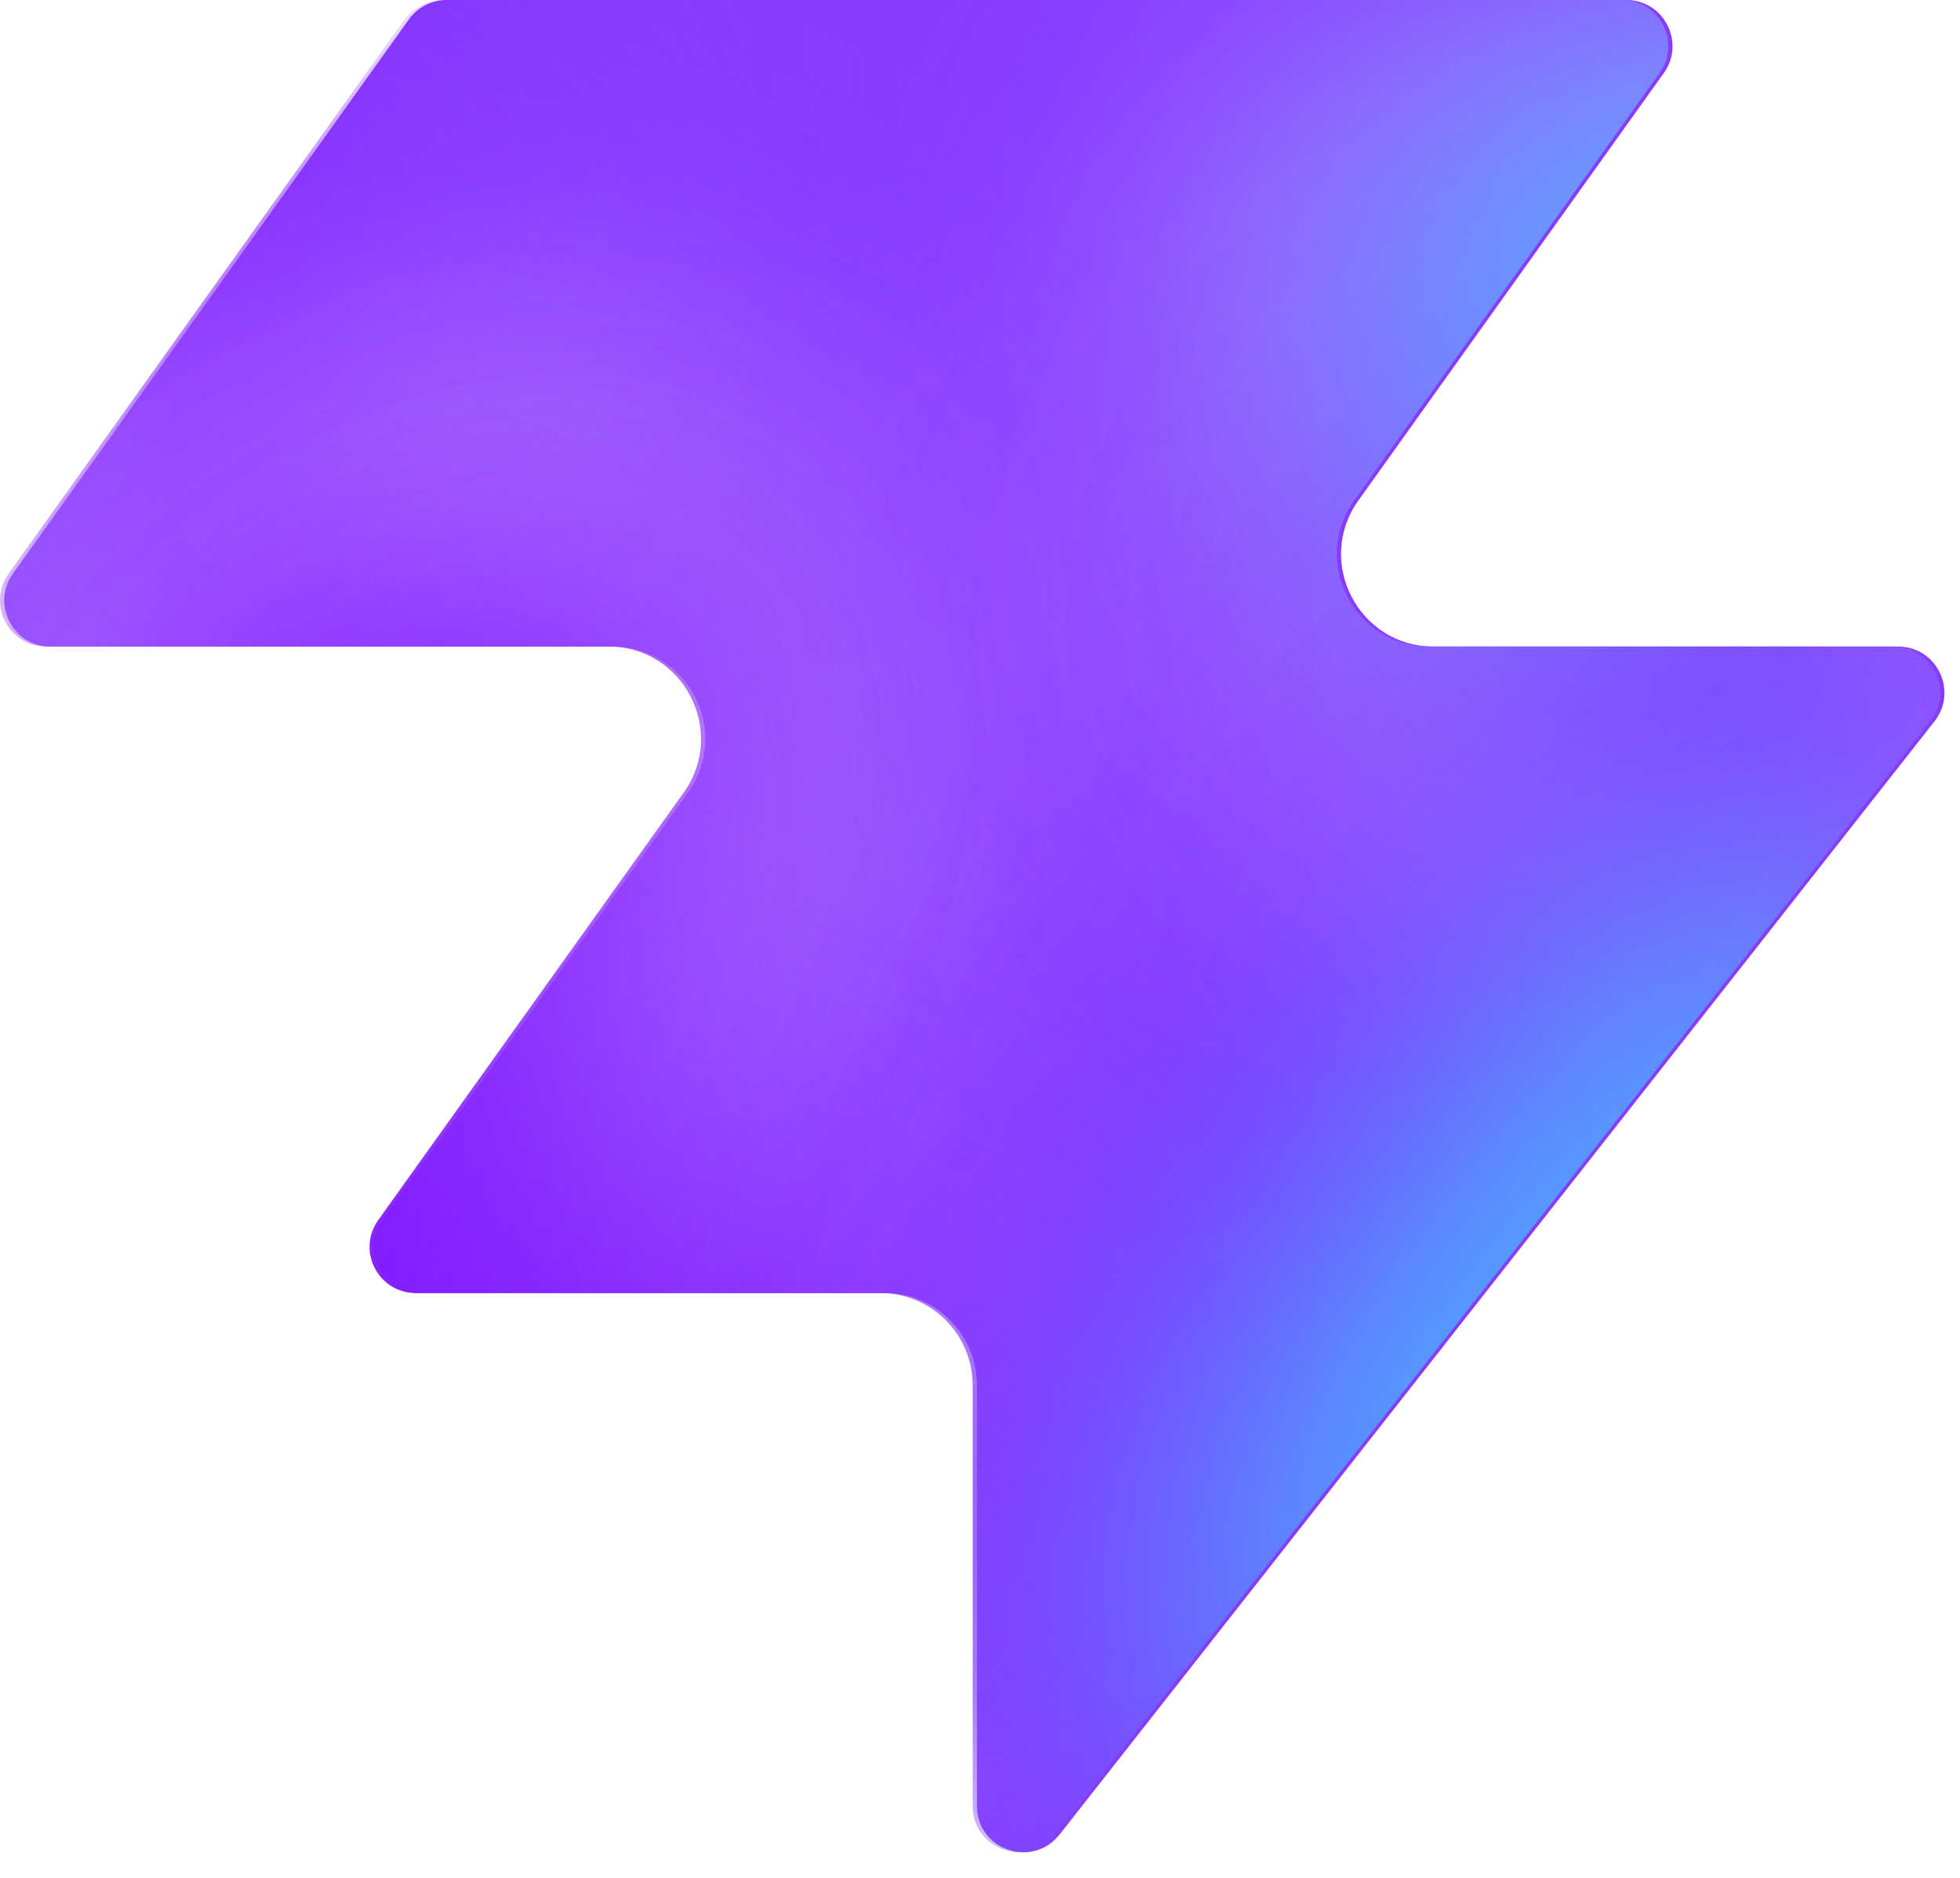
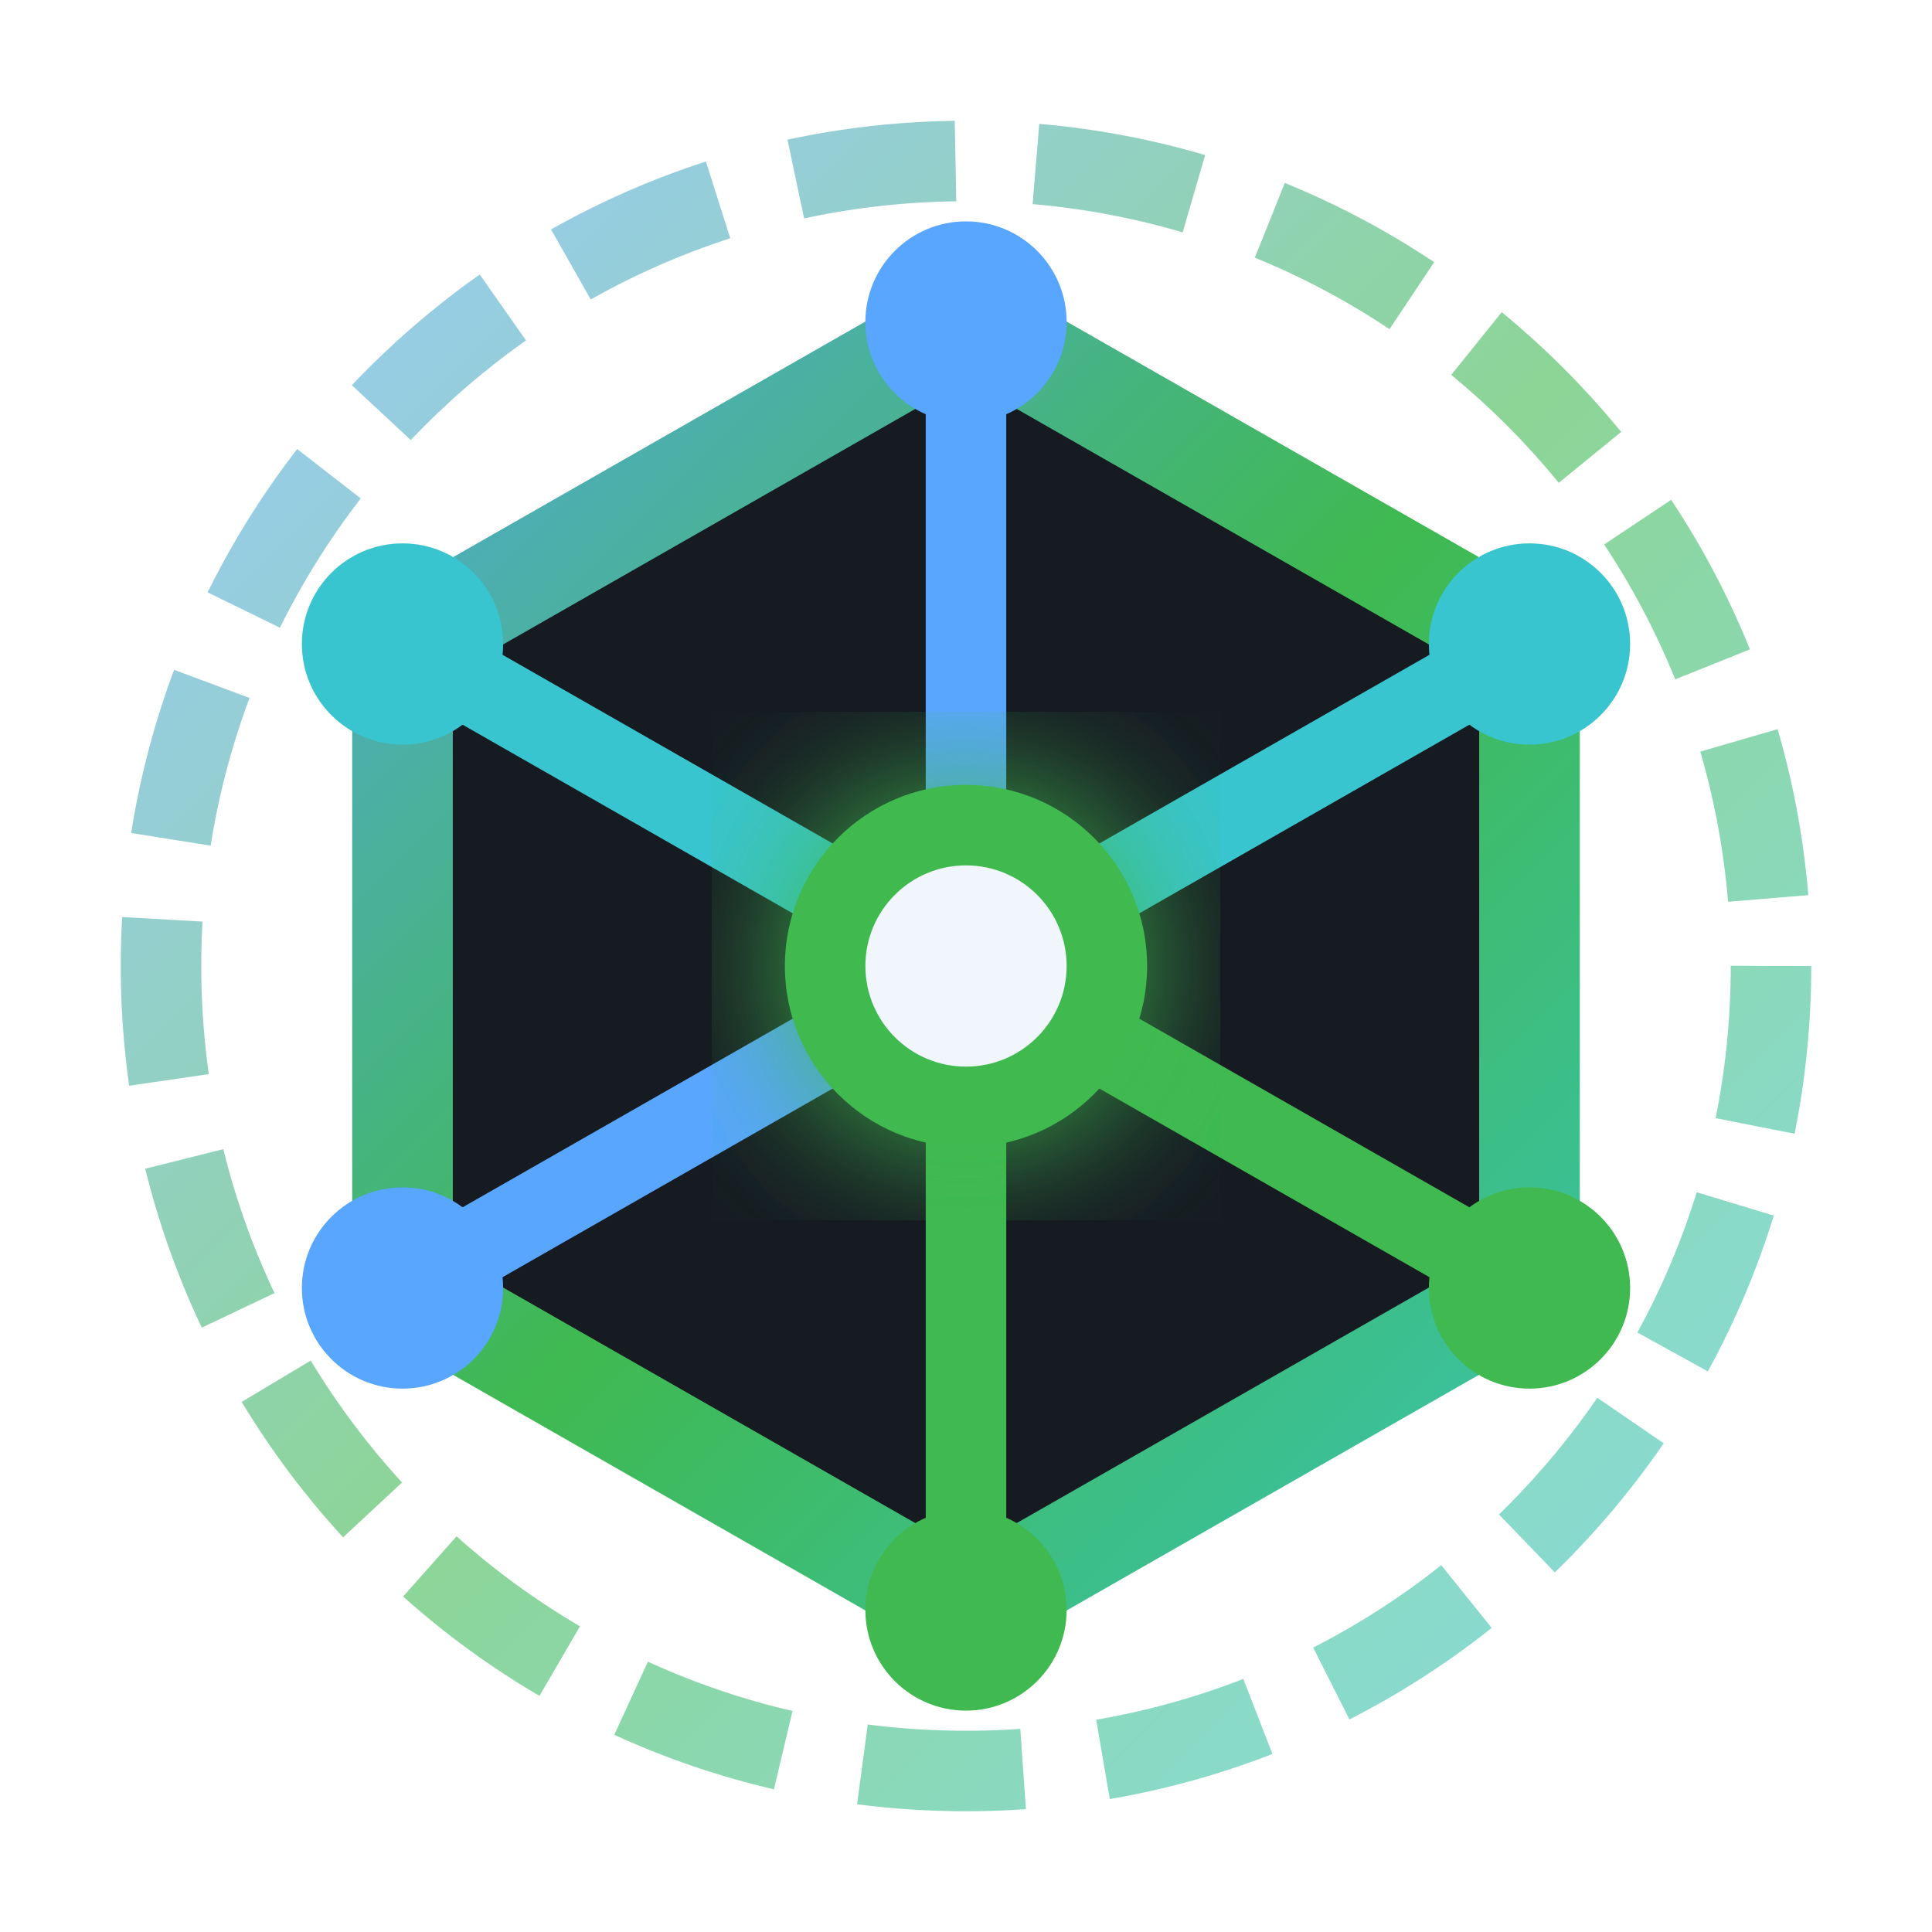
- <svg xmlns="http://www.w3.org/2000/svg" width="48" height="46" fill="none" viewBox="0 0 48 46">
-   <path fill="#863bff" d="M25.946 44.938c-.664.845-2.021.375-2.021-.698V33.937a2.26 2.26 0 0 0-2.262-2.262H10.287c-.92 0-1.456-1.04-.92-1.788l7.48-10.471c1.07-1.497 0-3.578-1.842-3.578H1.237c-.92 0-1.456-1.04-.92-1.788L10.013.474c.214-.297.556-.474.92-.474h28.894c.92 0 1.456 1.04.92 1.788l-7.48 10.471c-1.07 1.498 0 3.579 1.842 3.579h11.377c.943 0 1.473 1.088.89 1.83L25.947 44.94z" style="fill:#863bff;fill:color(display-p3 .525 .23 1);fill-opacity:1" />
-   <mask id="a" width="48" height="46" x="0" y="0" maskUnits="userSpaceOnUse" style="mask-type:alpha">
-     <path fill="#000" d="M25.842 44.938c-.664.844-2.021.375-2.021-.698V33.937a2.26 2.26 0 0 0-2.262-2.262H10.183c-.92 0-1.456-1.04-.92-1.788l7.48-10.471c1.07-1.498 0-3.579-1.842-3.579H1.133c-.92 0-1.456-1.04-.92-1.787L9.91.473c.214-.297.556-.474.92-.474h28.894c.92 0 1.456 1.04.92 1.788l-7.48 10.471c-1.07 1.498 0 3.578 1.842 3.578h11.377c.943 0 1.473 1.088.89 1.832L25.843 44.94z" style="fill:#000;fill-opacity:1" />
-   </mask>
-   <g mask="url(#a)">
-     <g filter="url(#b)">
-       <ellipse cx="5.508" cy="14.704" fill="#ede6ff" rx="5.508" ry="14.704" style="fill:#ede6ff;fill:color(display-p3 .927 .903 1);fill-opacity:1" transform="matrix(.00324 1 1 -.00324 -4.47 31.516)" />
-     </g>
-     <g filter="url(#c)">
-       <ellipse cx="10.399" cy="29.851" fill="#ede6ff" rx="10.399" ry="29.851" style="fill:#ede6ff;fill:color(display-p3 .927 .903 1);fill-opacity:1" transform="matrix(.00324 1 1 -.00324 -39.328 7.883)" />
-     </g>
-     <g filter="url(#d)">
-       <ellipse cx="5.508" cy="30.487" fill="#7e14ff" rx="5.508" ry="30.487" style="fill:#7e14ff;fill:color(display-p3 .492 .077 1);fill-opacity:1" transform="rotate(89.814 -25.913 -14.639)scale(1 -1)" />
-     </g>
-     <g filter="url(#e)">
-       <ellipse cx="5.508" cy="30.599" fill="#7e14ff" rx="5.508" ry="30.599" style="fill:#7e14ff;fill:color(display-p3 .492 .077 1);fill-opacity:1" transform="rotate(89.814 -32.644 -3.334)scale(1 -1)" />
-     </g>
-     <g filter="url(#f)">
-       <ellipse cx="5.508" cy="30.599" fill="#7e14ff" rx="5.508" ry="30.599" style="fill:#7e14ff;fill:color(display-p3 .492 .077 1);fill-opacity:1" transform="matrix(.00324 1 1 -.00324 -34.34 30.47)" />
-     </g>
-     <g filter="url(#g)">
-       <ellipse cx="14.072" cy="22.078" fill="#ede6ff" rx="14.072" ry="22.078" style="fill:#ede6ff;fill:color(display-p3 .927 .903 1);fill-opacity:1" transform="rotate(93.35 24.506 48.493)scale(-1 1)" />
-     </g>
-     <g filter="url(#h)">
-       <ellipse cx="3.47" cy="21.501" fill="#7e14ff" rx="3.47" ry="21.501" style="fill:#7e14ff;fill:color(display-p3 .492 .077 1);fill-opacity:1" transform="rotate(89.009 28.708 47.59)scale(-1 1)" />
-     </g>
-     <g filter="url(#i)">
-       <ellipse cx="3.47" cy="21.501" fill="#7e14ff" rx="3.47" ry="21.501" style="fill:#7e14ff;fill:color(display-p3 .492 .077 1);fill-opacity:1" transform="rotate(89.009 28.708 47.59)scale(-1 1)" />
-     </g>
-     <g filter="url(#j)">
-       <ellipse cx=".387" cy="8.972" fill="#7e14ff" rx="4.407" ry="29.108" style="fill:#7e14ff;fill:color(display-p3 .492 .077 1);fill-opacity:1" transform="rotate(39.51 .387 8.972)" />
-     </g>
-     <g filter="url(#k)">
-       <ellipse cx="47.523" cy="-6.092" fill="#7e14ff" rx="4.407" ry="29.108" style="fill:#7e14ff;fill:color(display-p3 .492 .077 1);fill-opacity:1" transform="rotate(37.892 47.523 -6.092)" />
-     </g>
-     <g filter="url(#l)">
-       <ellipse cx="41.412" cy="6.333" fill="#47bfff" rx="5.971" ry="9.665" style="fill:#47bfff;fill:color(display-p3 .28 .748 1);fill-opacity:1" transform="rotate(37.892 41.412 6.333)" />
-     </g>
-     <g filter="url(#m)">
-       <ellipse cx="-1.879" cy="38.332" fill="#7e14ff" rx="4.407" ry="29.108" style="fill:#7e14ff;fill:color(display-p3 .492 .077 1);fill-opacity:1" transform="rotate(37.892 -1.88 38.332)" />
-     </g>
-     <g filter="url(#n)">
-       <ellipse cx="-1.879" cy="38.332" fill="#7e14ff" rx="4.407" ry="29.108" style="fill:#7e14ff;fill:color(display-p3 .492 .077 1);fill-opacity:1" transform="rotate(37.892 -1.88 38.332)" />
-     </g>
-     <g filter="url(#o)">
-       <ellipse cx="35.651" cy="29.907" fill="#7e14ff" rx="4.407" ry="29.108" style="fill:#7e14ff;fill:color(display-p3 .492 .077 1);fill-opacity:1" transform="rotate(37.892 35.651 29.907)" />
-     </g>
-     <g filter="url(#p)">
-       <ellipse cx="38.418" cy="32.4" fill="#47bfff" rx="5.971" ry="15.297" style="fill:#47bfff;fill:color(display-p3 .28 .748 1);fill-opacity:1" transform="rotate(37.892 38.418 32.4)" />
-     </g>
-   </g>
+ <svg xmlns="http://www.w3.org/2000/svg" viewBox="0 0 48 48" fill="none">
  <defs>
-     <filter id="b" width="60.045" height="41.654" x="-19.77" y="16.149" color-interpolation-filters="sRGB" filterUnits="userSpaceOnUse">
-       <feFlood flood-opacity="0" result="BackgroundImageFix" />
-       <feBlend in="SourceGraphic" in2="BackgroundImageFix" result="shape" />
-       <feGaussianBlur result="effect1_foregroundBlur_2002_17158" stdDeviation="7.659" />
-     </filter>
-     <filter id="c" width="90.34" height="51.437" x="-54.613" y="-7.533" color-interpolation-filters="sRGB" filterUnits="userSpaceOnUse">
-       <feFlood flood-opacity="0" result="BackgroundImageFix" />
-       <feBlend in="SourceGraphic" in2="BackgroundImageFix" result="shape" />
-       <feGaussianBlur result="effect1_foregroundBlur_2002_17158" stdDeviation="7.659" />
-     </filter>
-     <filter id="d" width="79.355" height="29.4" x="-49.64" y="2.03" color-interpolation-filters="sRGB" filterUnits="userSpaceOnUse">
-       <feFlood flood-opacity="0" result="BackgroundImageFix" />
-       <feBlend in="SourceGraphic" in2="BackgroundImageFix" result="shape" />
-       <feGaussianBlur result="effect1_foregroundBlur_2002_17158" stdDeviation="4.596" />
-     </filter>
-     <filter id="e" width="79.579" height="29.4" x="-45.045" y="20.029" color-interpolation-filters="sRGB" filterUnits="userSpaceOnUse">
-       <feFlood flood-opacity="0" result="BackgroundImageFix" />
-       <feBlend in="SourceGraphic" in2="BackgroundImageFix" result="shape" />
-       <feGaussianBlur result="effect1_foregroundBlur_2002_17158" stdDeviation="4.596" />
-     </filter>
-     <filter id="f" width="79.579" height="29.4" x="-43.513" y="21.178" color-interpolation-filters="sRGB" filterUnits="userSpaceOnUse">
-       <feFlood flood-opacity="0" result="BackgroundImageFix" />
-       <feBlend in="SourceGraphic" in2="BackgroundImageFix" result="shape" />
-       <feGaussianBlur result="effect1_foregroundBlur_2002_17158" stdDeviation="4.596" />
-     </filter>
-     <filter id="g" width="74.749" height="58.852" x="15.756" y="-17.901" color-interpolation-filters="sRGB" filterUnits="userSpaceOnUse">
-       <feFlood flood-opacity="0" result="BackgroundImageFix" />
-       <feBlend in="SourceGraphic" in2="BackgroundImageFix" result="shape" />
-       <feGaussianBlur result="effect1_foregroundBlur_2002_17158" stdDeviation="7.659" />
-     </filter>
-     <filter id="h" width="61.377" height="25.362" x="23.548" y="2.284" color-interpolation-filters="sRGB" filterUnits="userSpaceOnUse">
-       <feFlood flood-opacity="0" result="BackgroundImageFix" />
-       <feBlend in="SourceGraphic" in2="BackgroundImageFix" result="shape" />
-       <feGaussianBlur result="effect1_foregroundBlur_2002_17158" stdDeviation="4.596" />
-     </filter>
-     <filter id="i" width="61.377" height="25.362" x="23.548" y="2.284" color-interpolation-filters="sRGB" filterUnits="userSpaceOnUse">
-       <feFlood flood-opacity="0" result="BackgroundImageFix" />
-       <feBlend in="SourceGraphic" in2="BackgroundImageFix" result="shape" />
-       <feGaussianBlur result="effect1_foregroundBlur_2002_17158" stdDeviation="4.596" />
-     </filter>
-     <filter id="j" width="56.045" height="63.649" x="-27.636" y="-22.853" color-interpolation-filters="sRGB" filterUnits="userSpaceOnUse">
-       <feFlood flood-opacity="0" result="BackgroundImageFix" />
-       <feBlend in="SourceGraphic" in2="BackgroundImageFix" result="shape" />
-       <feGaussianBlur result="effect1_foregroundBlur_2002_17158" stdDeviation="4.596" />
-     </filter>
-     <filter id="k" width="54.814" height="64.646" x="20.116" y="-38.415" color-interpolation-filters="sRGB" filterUnits="userSpaceOnUse">
-       <feFlood flood-opacity="0" result="BackgroundImageFix" />
-       <feBlend in="SourceGraphic" in2="BackgroundImageFix" result="shape" />
-       <feGaussianBlur result="effect1_foregroundBlur_2002_17158" stdDeviation="4.596" />
-     </filter>
-     <filter id="l" width="33.541" height="35.313" x="24.641" y="-11.323" color-interpolation-filters="sRGB" filterUnits="userSpaceOnUse">
-       <feFlood flood-opacity="0" result="BackgroundImageFix" />
-       <feBlend in="SourceGraphic" in2="BackgroundImageFix" result="shape" />
-       <feGaussianBlur result="effect1_foregroundBlur_2002_17158" stdDeviation="4.596" />
-     </filter>
-     <filter id="m" width="54.814" height="64.646" x="-29.286" y="6.009" color-interpolation-filters="sRGB" filterUnits="userSpaceOnUse">
-       <feFlood flood-opacity="0" result="BackgroundImageFix" />
-       <feBlend in="SourceGraphic" in2="BackgroundImageFix" result="shape" />
-       <feGaussianBlur result="effect1_foregroundBlur_2002_17158" stdDeviation="4.596" />
-     </filter>
-     <filter id="n" width="54.814" height="64.646" x="-29.286" y="6.009" color-interpolation-filters="sRGB" filterUnits="userSpaceOnUse">
-       <feFlood flood-opacity="0" result="BackgroundImageFix" />
-       <feBlend in="SourceGraphic" in2="BackgroundImageFix" result="shape" />
-       <feGaussianBlur result="effect1_foregroundBlur_2002_17158" stdDeviation="4.596" />
-     </filter>
-     <filter id="o" width="54.814" height="64.646" x="8.244" y="-2.416" color-interpolation-filters="sRGB" filterUnits="userSpaceOnUse">
-       <feFlood flood-opacity="0" result="BackgroundImageFix" />
-       <feBlend in="SourceGraphic" in2="BackgroundImageFix" result="shape" />
-       <feGaussianBlur result="effect1_foregroundBlur_2002_17158" stdDeviation="4.596" />
-     </filter>
-     <filter id="p" width="39.409" height="43.623" x="18.713" y="10.588" color-interpolation-filters="sRGB" filterUnits="userSpaceOnUse">
-       <feFlood flood-opacity="0" result="BackgroundImageFix" />
-       <feBlend in="SourceGraphic" in2="BackgroundImageFix" result="shape" />
-       <feGaussianBlur result="effect1_foregroundBlur_2002_17158" stdDeviation="4.596" />
+     <linearGradient id="synapse-grad" x1="4" y1="4" x2="44" y2="44" gradientUnits="userSpaceOnUse">
+       <stop offset="0%" stop-color="#58a6ff" />
+       <stop offset="50%" stop-color="#3fb950" />
+       <stop offset="100%" stop-color="#39c5cf" />
+     </linearGradient>
+     <filter id="glow" x="-20%" y="-20%" width="140%" height="140%">
+       <feGaussianBlur stdDeviation="2" result="blur" />
+       <feComposite in="SourceGraphic" in2="blur" operator="over" />
    </filter>
  </defs>
+   <circle cx="24" cy="24" r="20" stroke="url(#synapse-grad)" stroke-width="2" stroke-dasharray="4 2" opacity="0.6" />
+   <polygon points="24,8 38,16 38,32 24,40 10,32 10,16" stroke="url(#synapse-grad)" stroke-width="2.5" fill="#161b22" />
+   <line x1="24" y1="8" x2="24" y2="24" stroke="#58a6ff" stroke-width="2" />
+   <line x1="38" y1="16" x2="24" y2="24" stroke="#39c5cf" stroke-width="2" />
+   <line x1="38" y1="32" x2="24" y2="24" stroke="#3fb950" stroke-width="2" />
+   <line x1="24" y1="40" x2="24" y2="24" stroke="#3fb950" stroke-width="2" />
+   <line x1="10" y1="32" x2="24" y2="24" stroke="#58a6ff" stroke-width="2" />
+   <line x1="10" y1="16" x2="24" y2="24" stroke="#39c5cf" stroke-width="2" />
+   <circle cx="24" cy="24" r="4.5" fill="#3fb950" filter="url(#glow)" />
+   <circle cx="24" cy="24" r="2.5" fill="#f0f6fc" />
+   <circle cx="24" cy="8" r="2.5" fill="#58a6ff" />
+   <circle cx="38" cy="16" r="2.5" fill="#39c5cf" />
+   <circle cx="38" cy="32" r="2.5" fill="#3fb950" />
+   <circle cx="24" cy="40" r="2.5" fill="#3fb950" />
+   <circle cx="10" cy="32" r="2.5" fill="#58a6ff" />
+   <circle cx="10" cy="16" r="2.5" fill="#39c5cf" />
</svg>
